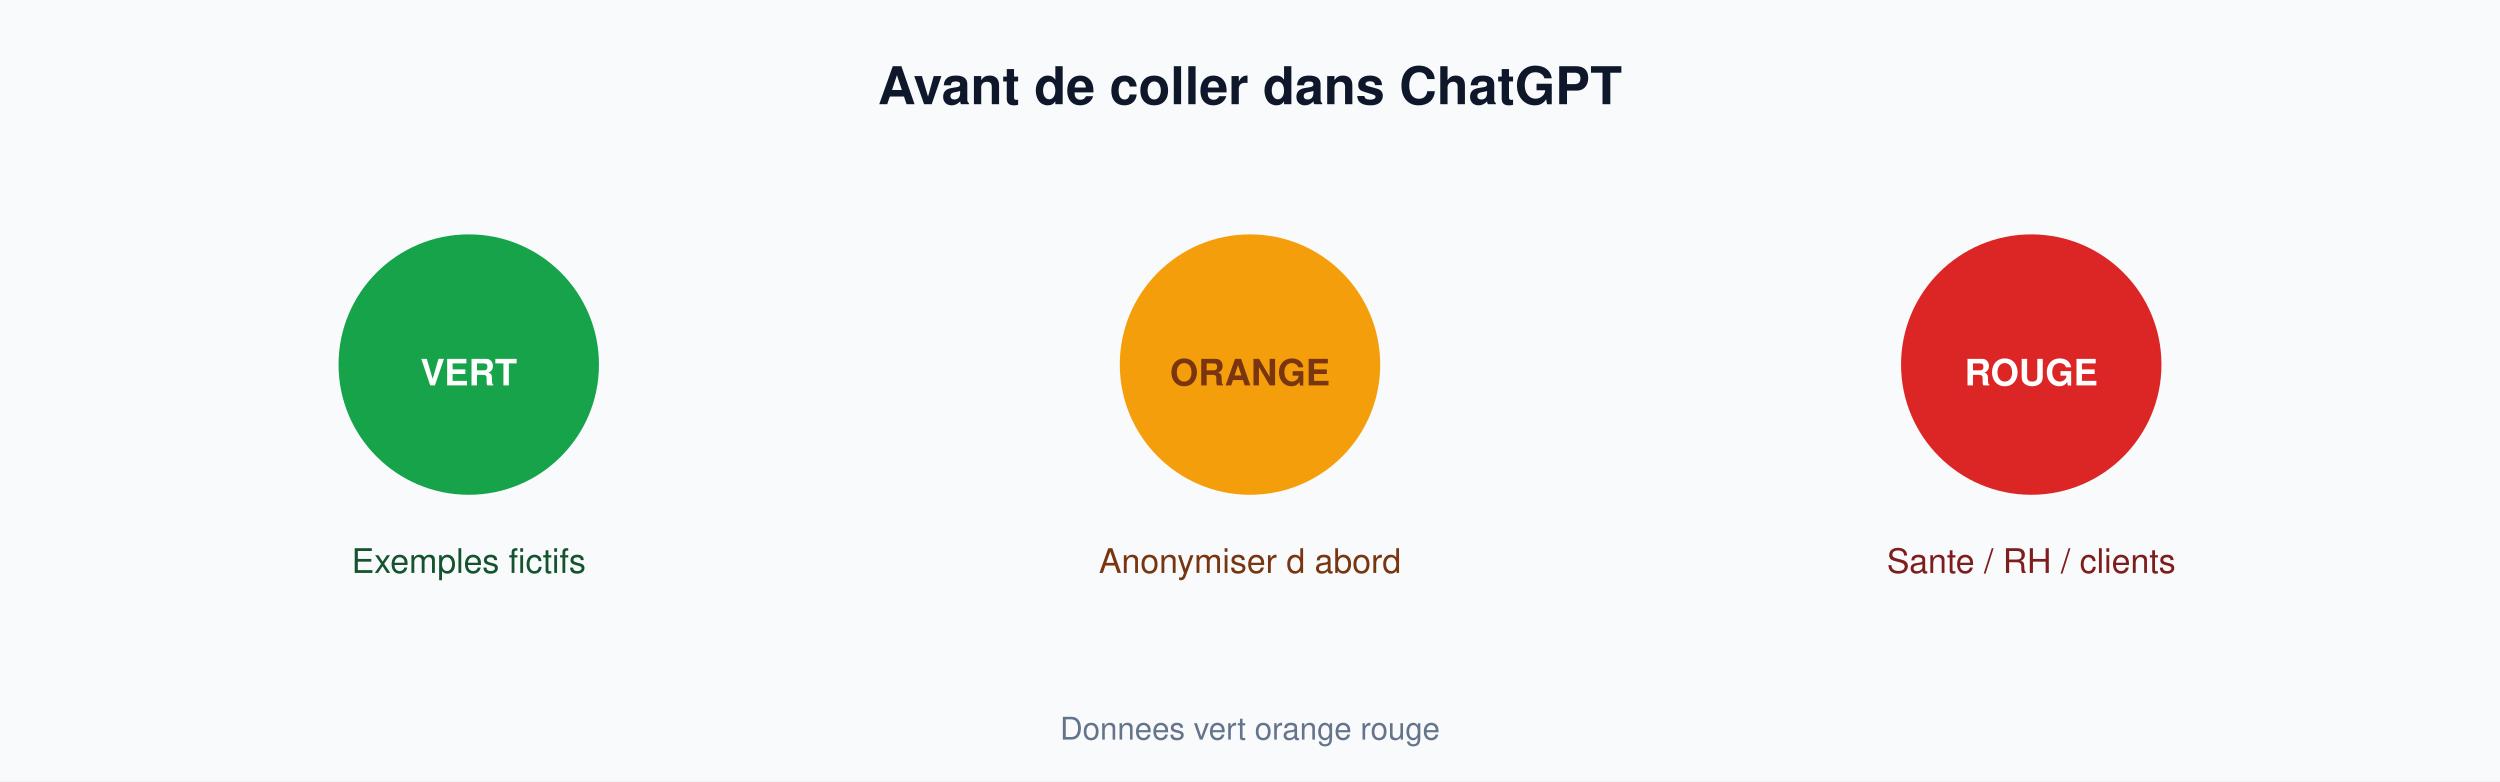
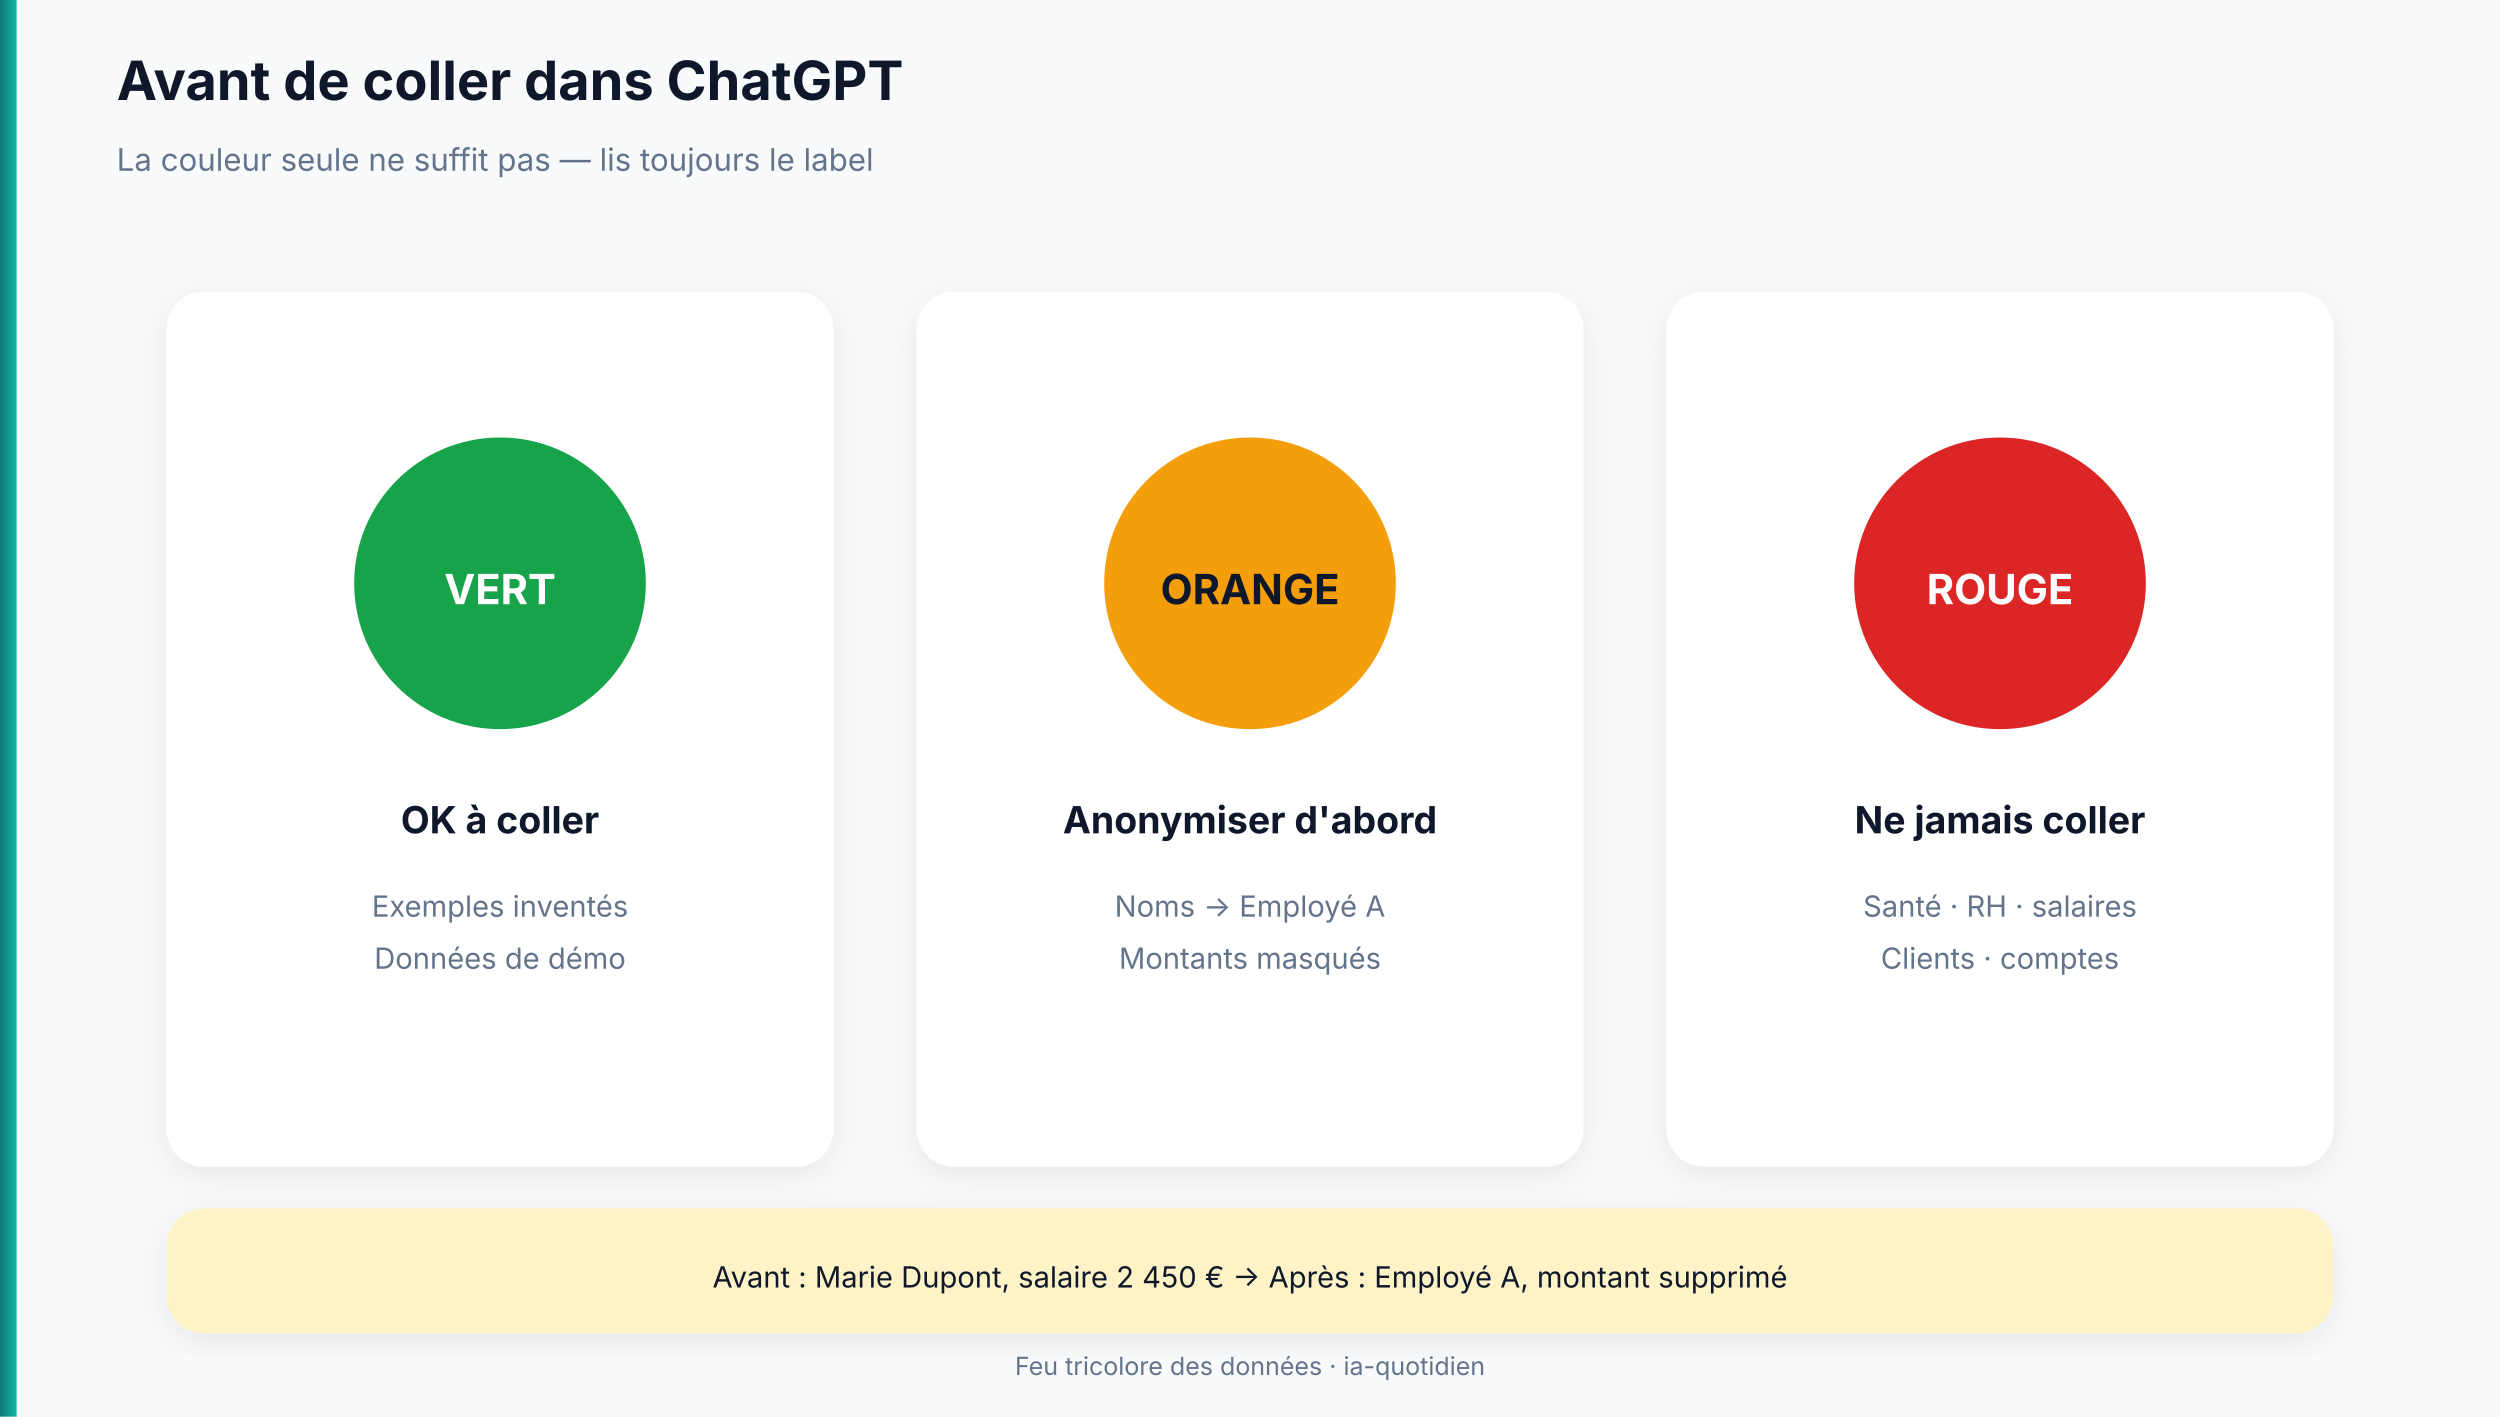
- <svg xmlns="http://www.w3.org/2000/svg" width="960" height="300" viewBox="0 0 960 300" role="img" aria-labelledby="t d">
-   <rect width="960" height="300" fill="#F8FAFC" />
-   <text x="480" y="40" text-anchor="middle" font-family="Helvetica,Arial,sans-serif" font-size="20" font-weight="700" fill="#0F172A">Avant de coller dans ChatGPT</text>
-   <circle cx="180" cy="140" r="50" fill="#16A34A" />
-   <text x="180" y="148" text-anchor="middle" fill="#fff" font-family="Helvetica,Arial,sans-serif" font-size="14" font-weight="700">VERT</text>
-   <text x="180" y="220" text-anchor="middle" font-family="Helvetica,Arial,sans-serif" font-size="13" fill="#14532D">Exemples fictifs</text>
-   <circle cx="480" cy="140" r="50" fill="#F59E0B" />
-   <text x="480" y="148" text-anchor="middle" fill="#78350F" font-family="Helvetica,Arial,sans-serif" font-size="14" font-weight="700">ORANGE</text>
-   <text x="480" y="220" text-anchor="middle" font-family="Helvetica,Arial,sans-serif" font-size="13" fill="#78350F">Anonymiser d abord</text>
-   <circle cx="780" cy="140" r="50" fill="#DC2626" />
-   <text x="780" y="148" text-anchor="middle" fill="#fff" font-family="Helvetica,Arial,sans-serif" font-size="14" font-weight="700">ROUGE</text>
-   <text x="780" y="220" text-anchor="middle" font-family="Helvetica,Arial,sans-serif" font-size="13" fill="#7F1D1D">Sante / RH / clients</text>
-   <text x="480" y="284" text-anchor="middle" font-family="Helvetica, Arial, sans-serif" font-size="12" fill="#64748B">Donnees vert orange rouge</text>
+ <svg xmlns="http://www.w3.org/2000/svg" width="1200" height="680" viewBox="0 0 1200 680" role="img" aria-labelledby="t d">
+   <defs>
+     <filter id="s" x="-20%" y="-20%" width="140%" height="140%">
+       <feDropShadow dx="0" dy="4" stdDeviation="8" flood-color="#0F172A" flood-opacity="0.08" />
+     </filter>
+     <filter id="s2" x="-10%" y="-10%" width="130%" height="130%">
+       <feDropShadow dx="0" dy="2" stdDeviation="4" flood-color="#0F172A" flood-opacity="0.06" />
+     </filter>
+     <linearGradient id="gHead" x1="0" y1="0" x2="1" y2="0">
+       <stop offset="0%" stop-color="#0F766E" />
+       <stop offset="100%" stop-color="#14B8A6" />
+     </linearGradient>
+     <linearGradient id="gSoft" x1="0" y1="0" x2="0" y2="1">
+       <stop offset="0%" stop-color="#F0FDFA" />
+       <stop offset="100%" stop-color="#F8FAFC" />
+     </linearGradient>
+     <marker id="arr" markerWidth="10" markerHeight="10" refX="8" refY="3" orient="auto">
+       <path d="M0,0 L8,3 L0,6 Z" fill="#94A3B8" />
+     </marker>
+     <marker id="arrT" markerWidth="10" markerHeight="10" refX="8" refY="3" orient="auto">
+       <path d="M0,0 L8,3 L0,6 Z" fill="#0F766E" />
+     </marker>
+   </defs>
+   <rect width="1200" height="680" fill="#F8FAFC" />
+   <rect x="0" y="0" width="8" height="680" fill="url(#gHead)" />
+   <text x="56" y="48" font-family="Inter, ui-sans-serif, system-ui, -apple-system, 'Segoe UI', sans-serif" font-size="26" font-weight="700" fill="#0F172A">Avant de coller dans ChatGPT</text>
+   <text x="56" y="82" font-family="Inter, ui-sans-serif, system-ui, -apple-system, 'Segoe UI', sans-serif" font-size="15" fill="#64748B">La couleur seule ne suffit pas — lis toujours le label</text>
+   <rect x="80" y="140" width="320" height="420" rx="18" fill="#FFFFFF" filter="url(#s)" />
+   <circle cx="240" cy="280" r="70" fill="#16A34A" />
+   <text x="240" y="290" text-anchor="middle" font-family="Inter, ui-sans-serif, system-ui, -apple-system, 'Segoe UI', sans-serif" font-size="20" font-weight="700" fill="#fff">VERT</text>
+   <text x="240" y="400" text-anchor="middle" font-family="Inter, ui-sans-serif, system-ui, -apple-system, 'Segoe UI', sans-serif" font-size="18" font-weight="700" fill="#0F172A">OK à coller</text>
+   <text x="240" y="440" text-anchor="middle" font-family="Inter, ui-sans-serif, system-ui, -apple-system, 'Segoe UI', sans-serif" font-size="14" fill="#64748B">Exemples inventés</text>
+   <text x="240" y="465" text-anchor="middle" font-family="Inter, ui-sans-serif, system-ui, -apple-system, 'Segoe UI', sans-serif" font-size="14" fill="#64748B">Données de démo</text>
+   <rect x="440" y="140" width="320" height="420" rx="18" fill="#FFFFFF" filter="url(#s)" />
+   <circle cx="600" cy="280" r="70" fill="#F59E0B" />
+   <text x="600" y="290" text-anchor="middle" font-family="Inter, ui-sans-serif, system-ui, -apple-system, 'Segoe UI', sans-serif" font-size="20" font-weight="700" fill="#0F172A">ORANGE</text>
+   <text x="600" y="400" text-anchor="middle" font-family="Inter, ui-sans-serif, system-ui, -apple-system, 'Segoe UI', sans-serif" font-size="18" font-weight="700" fill="#0F172A">Anonymiser d'abord</text>
+   <text x="600" y="440" text-anchor="middle" font-family="Inter, ui-sans-serif, system-ui, -apple-system, 'Segoe UI', sans-serif" font-size="14" fill="#64748B">Noms → Employé A</text>
+   <text x="600" y="465" text-anchor="middle" font-family="Inter, ui-sans-serif, system-ui, -apple-system, 'Segoe UI', sans-serif" font-size="14" fill="#64748B">Montants masqués</text>
+   <rect x="800" y="140" width="320" height="420" rx="18" fill="#FFFFFF" filter="url(#s)" />
+   <circle cx="960" cy="280" r="70" fill="#DC2626" />
+   <text x="960" y="290" text-anchor="middle" font-family="Inter, ui-sans-serif, system-ui, -apple-system, 'Segoe UI', sans-serif" font-size="20" font-weight="700" fill="#fff">ROUGE</text>
+   <text x="960" y="400" text-anchor="middle" font-family="Inter, ui-sans-serif, system-ui, -apple-system, 'Segoe UI', sans-serif" font-size="18" font-weight="700" fill="#0F172A">Ne jamais coller</text>
+   <text x="960" y="440" text-anchor="middle" font-family="Inter, ui-sans-serif, system-ui, -apple-system, 'Segoe UI', sans-serif" font-size="14" fill="#64748B">Santé · RH · salaires</text>
+   <text x="960" y="465" text-anchor="middle" font-family="Inter, ui-sans-serif, system-ui, -apple-system, 'Segoe UI', sans-serif" font-size="14" fill="#64748B">Clients · comptes</text>
+   <rect x="80" y="580" width="1040" height="60" rx="18" fill="#FEF3C7" filter="url(#s)" />
+   <text x="600" y="618" text-anchor="middle" font-family="Inter, ui-sans-serif, system-ui, -apple-system, 'Segoe UI', sans-serif" font-size="14" fill="#0F172A">Avant : Marie Dupont, salaire 2 450 €  →  Après : Employé A, montant supprimé</text>
+   <text x="600" y="660" text-anchor="middle" font-family="Inter, ui-sans-serif, system-ui, -apple-system, 'Segoe UI', sans-serif" font-size="12" fill="#64748B">Feu tricolore des données · ia-quotidien</text>
</svg>
